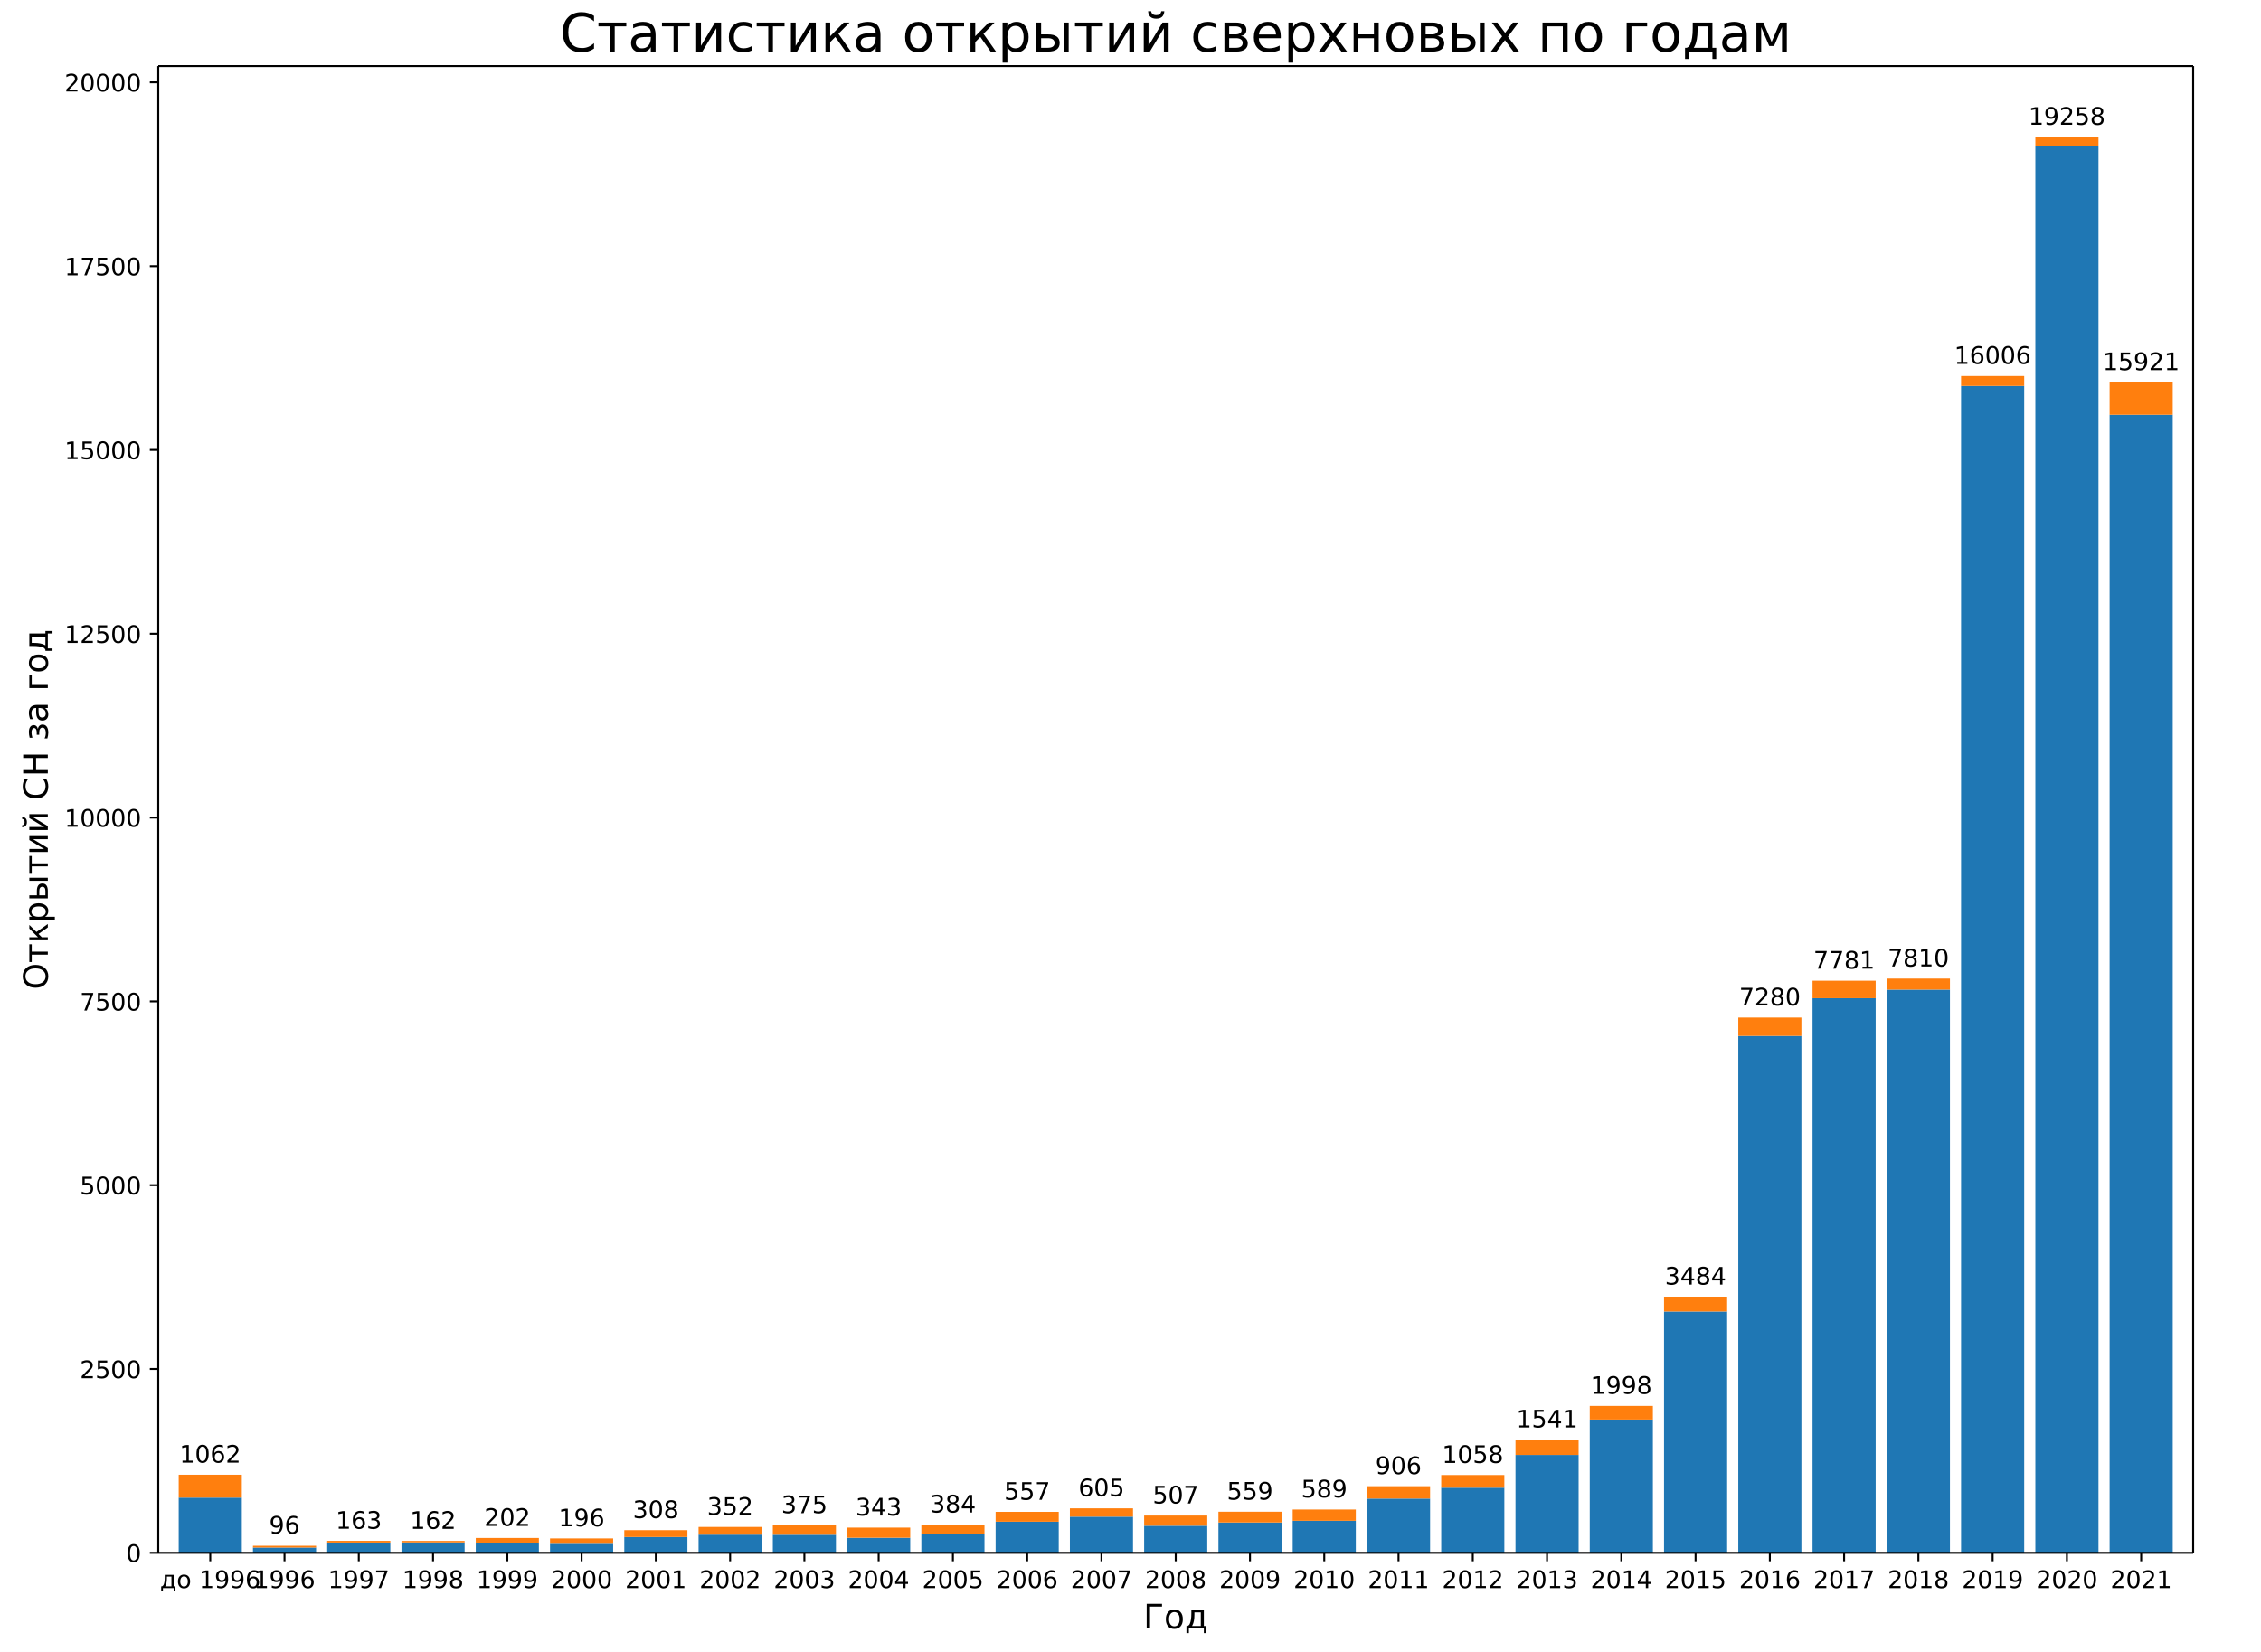
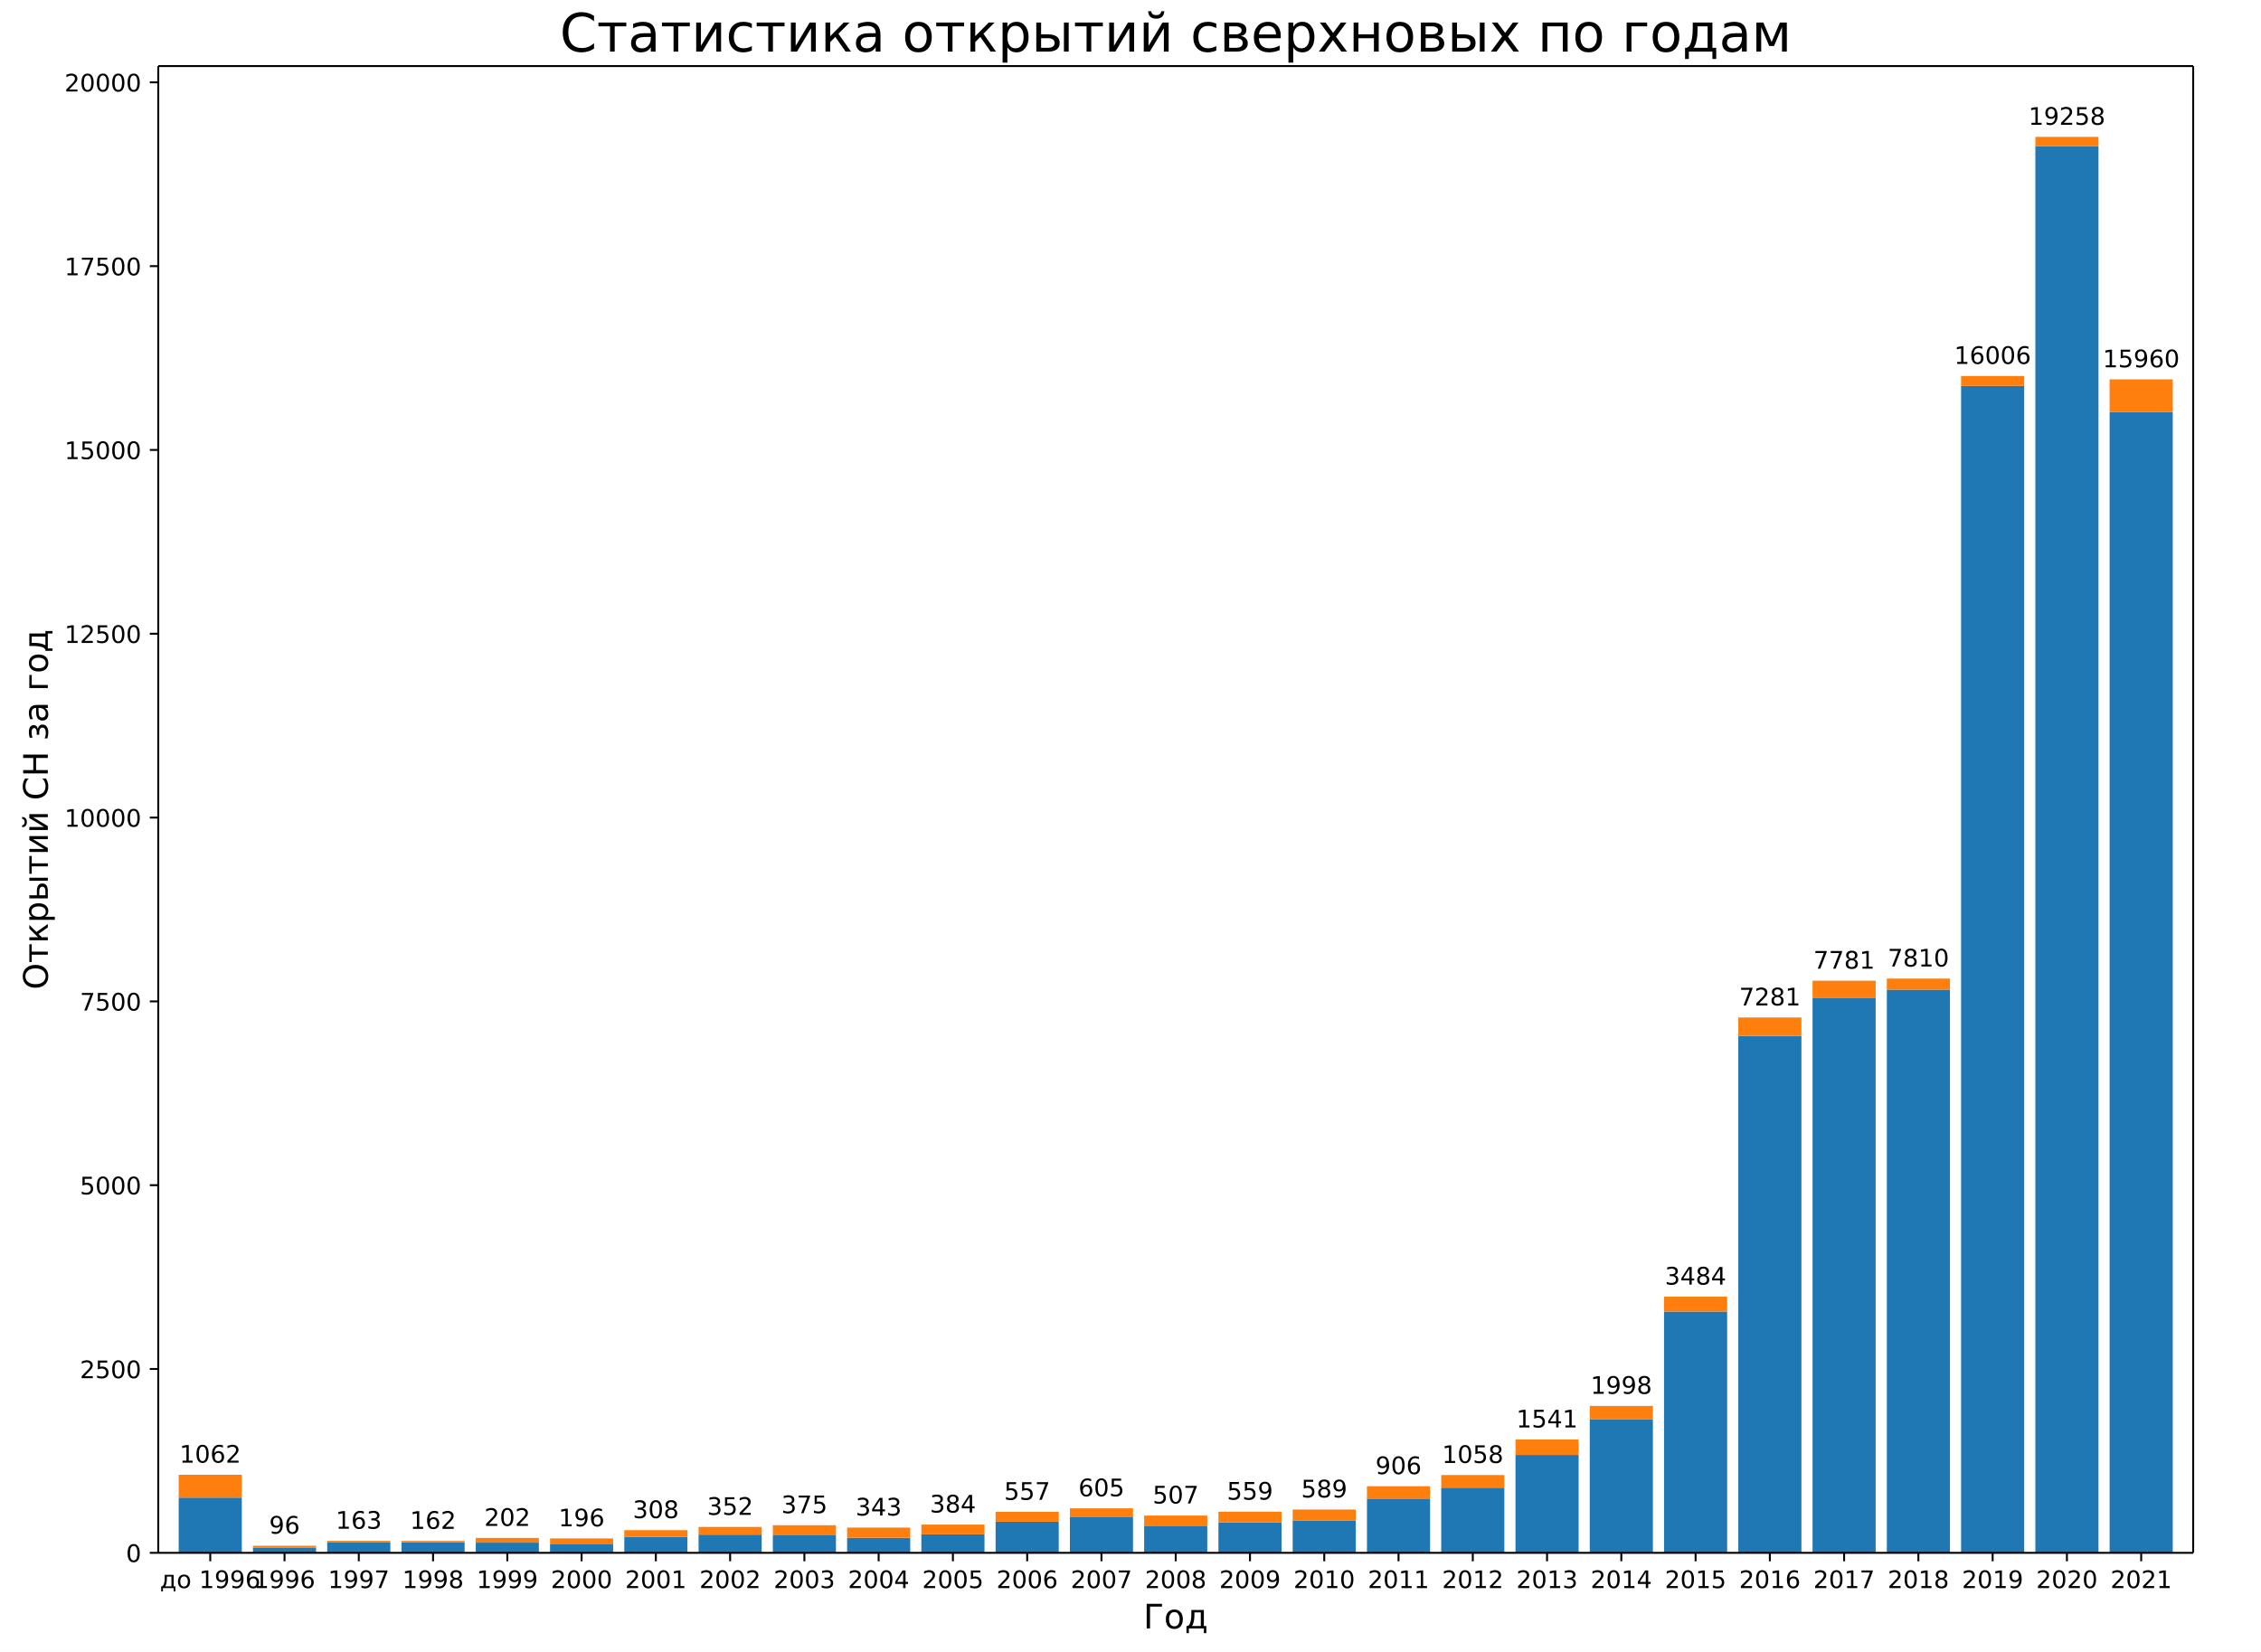
<svg xmlns="http://www.w3.org/2000/svg" xmlns:xlink="http://www.w3.org/1999/xlink" width="936pt" height="684pt" version="1.1" viewBox="0 0 936 684">
  <defs>
    <style type="text/css">*{stroke-linecap:butt;stroke-linejoin:round;}</style>
  </defs>
  <path d="m0 684h936v-684h-936z" fill="#fff" />
  <path d="m65.52 642.96h842.4v-615.6h-842.4z" fill="#fff" />
  <path d="m73.975 642.96h26.133v-22.863h-26.133z" clip-path="url(#a)" fill="#1f77b4" />
  <path d="m104.72 642.96h26.133v-2.192h-26.133z" clip-path="url(#a)" fill="#1f77b4" />
  <path d="m135.46 642.96h26.133v-4.262h-26.133z" clip-path="url(#a)" fill="#1f77b4" />
  <path d="m166.21 642.96h26.133v-4.323h-26.133z" clip-path="url(#a)" fill="#1f77b4" />
  <path d="m196.95 642.96h26.133v-4.201h-26.133z" clip-path="url(#a)" fill="#1f77b4" />
  <path d="m227.7 642.96h26.133v-3.745h-26.133z" clip-path="url(#a)" fill="#1f77b4" />
  <path d="m258.44 642.96h26.133v-6.545h-26.133z" clip-path="url(#a)" fill="#1f77b4" />
  <path d="m289.19 642.96h26.133v-7.52h-26.133z" clip-path="url(#a)" fill="#1f77b4" />
  <path d="m319.93 642.96h26.133v-7.489h-26.133z" clip-path="url(#a)" fill="#1f77b4" />
  <path d="m350.68 642.96h26.133v-6.241h-26.133z" clip-path="url(#a)" fill="#1f77b4" />
  <path d="m381.42 642.96h26.133v-7.641h-26.133z" clip-path="url(#a)" fill="#1f77b4" />
  <path d="m412.16 642.96h26.133v-12.878h-26.133z" clip-path="url(#a)" fill="#1f77b4" />
  <path d="m442.91 642.96h26.133v-14.978h-26.133z" clip-path="url(#a)" fill="#1f77b4" />
  <path d="m473.65 642.96h26.133v-11.234h-26.133z" clip-path="url(#a)" fill="#1f77b4" />
  <path d="m504.4 642.96h26.133v-12.573h-26.133z" clip-path="url(#a)" fill="#1f77b4" />
  <path d="m535.14 642.96h26.133v-13.273h-26.133z" clip-path="url(#a)" fill="#1f77b4" />
  <path d="m565.89 642.96h26.133v-22.467h-26.133z" clip-path="url(#a)" fill="#1f77b4" />
  <path d="m596.63 642.96h26.133v-26.973h-26.133z" clip-path="url(#a)" fill="#1f77b4" />
  <path d="m627.38 642.96h26.133v-40.521h-26.133z" clip-path="url(#a)" fill="#1f77b4" />
  <path d="m658.12 642.96h26.133v-55.195h-26.133z" clip-path="url(#a)" fill="#1f77b4" />
  <path d="m688.87 642.96h26.133v-99.916h-26.133z" clip-path="url(#a)" fill="#1f77b4" />
  <path d="m719.61 642.96h26.133v-214.02h-26.133z" clip-path="url(#a)" fill="#1f77b4" />
  <path d="m750.35 642.96h26.133v-229.64h-26.133z" clip-path="url(#a)" fill="#1f77b4" />
  <path d="m781.1 642.96h26.133v-233.2h-26.133z" clip-path="url(#a)" fill="#1f77b4" />
  <path d="m811.84 642.96h26.133v-483.17h-26.133z" clip-path="url(#a)" fill="#1f77b4" />
  <path d="m842.59 642.96h26.133v-582.39h-26.133z" clip-path="url(#a)" fill="#1f77b4" />
-   <path d="m873.33 642.96h26.133v-471.21h-26.133z" clip-path="url(#a)" fill="#1f77b4" />
+   <path d="m873.33 642.96h26.133v-472.4h-26.133z" clip-path="url(#a)" fill="#1f77b4" />
  <path d="m73.975 620.1h26.133v-9.468h-26.133z" clip-path="url(#a)" fill="#ff7f0e" />
  <path d="m104.72 640.77h26.133v-0.731h-26.133z" clip-path="url(#a)" fill="#ff7f0e" />
  <path d="m135.46 638.7h26.133v-0.7h-26.133z" clip-path="url(#a)" fill="#ff7f0e" />
  <path d="m166.21 638.64h26.133v-0.609h-26.133z" clip-path="url(#a)" fill="#ff7f0e" />
  <path d="m196.95 638.76h26.133v-1.948h-26.133z" clip-path="url(#a)" fill="#ff7f0e" />
  <path d="m227.7 639.22h26.133v-2.222h-26.133z" clip-path="url(#a)" fill="#ff7f0e" />
  <path d="m258.44 636.41h26.133v-2.831h-26.133z" clip-path="url(#a)" fill="#ff7f0e" />
  <path d="m289.19 635.44h26.133v-3.197h-26.133z" clip-path="url(#a)" fill="#ff7f0e" />
  <path d="m319.93 635.47h26.133v-3.927h-26.133z" clip-path="url(#a)" fill="#ff7f0e" />
  <path d="m350.68 636.72h26.133v-4.201h-26.133z" clip-path="url(#a)" fill="#ff7f0e" />
  <path d="m381.42 635.32h26.133v-4.049h-26.133z" clip-path="url(#a)" fill="#ff7f0e" />
  <path d="m412.16 630.08h26.133v-4.08h-26.133z" clip-path="url(#a)" fill="#ff7f0e" />
  <path d="m442.91 627.98h26.133v-3.44h-26.133z" clip-path="url(#a)" fill="#ff7f0e" />
  <path d="m473.65 631.73h26.133v-4.201h-26.133z" clip-path="url(#a)" fill="#ff7f0e" />
  <path d="m504.4 630.39h26.133v-4.445h-26.133z" clip-path="url(#a)" fill="#ff7f0e" />
  <path d="m535.14 629.69h26.133v-4.658h-26.133z" clip-path="url(#a)" fill="#ff7f0e" />
  <path d="m565.89 620.49h26.133v-5.114h-26.133z" clip-path="url(#a)" fill="#ff7f0e" />
  <path d="m596.63 615.99h26.133v-5.236h-26.133z" clip-path="url(#a)" fill="#ff7f0e" />
  <path d="m627.38 602.44h26.133v-6.393h-26.133z" clip-path="url(#a)" fill="#ff7f0e" />
  <path d="m658.12 587.77h26.133v-5.632h-26.133z" clip-path="url(#a)" fill="#ff7f0e" />
  <path d="m688.87 543.04h26.133v-6.15h-26.133z" clip-path="url(#a)" fill="#ff7f0e" />
-   <path d="m719.61 428.94h26.133v-7.611h-26.133z" clip-path="url(#a)" fill="#ff7f0e" />
+   <path d="m719.61 428.94h26.133v-7.641h-26.133z" clip-path="url(#a)" fill="#ff7f0e" />
  <path d="m750.35 413.32h26.133v-7.246h-26.133z" clip-path="url(#a)" fill="#ff7f0e" />
  <path d="m781.1 409.76h26.133v-4.567h-26.133z" clip-path="url(#a)" fill="#ff7f0e" />
  <path d="m811.84 159.79h26.133v-4.11h-26.133z" clip-path="url(#a)" fill="#ff7f0e" />
  <path d="m842.59 60.571h26.133v-3.897h-26.133z" clip-path="url(#a)" fill="#ff7f0e" />
-   <path d="m873.33 171.75h26.133v-13.487h-26.133z" clip-path="url(#a)" fill="#ff7f0e" />
+   <path d="m873.33 170.56h26.133v-13.487h-26.133z" clip-path="url(#a)" fill="#ff7f0e" />
  <defs>
    <path id="b" d="m0 0v3.5" stroke="#000" stroke-width=".8" />
  </defs>
  <use x="87.041" y="642.96" stroke="#000000" stroke-width=".8" xlink:href="#b" />
  <text transform="rotate(-0 87.041 657.56)" x="87.041" y="657.558" font-family="DejaVu Sans" font-size="10px" text-anchor="middle">до 1996</text>
  <use x="117.786" y="642.96" stroke="#000000" stroke-width=".8" xlink:href="#b" />
  <text transform="rotate(-0 117.79 657.56)" x="117.786" y="657.558" font-family="DejaVu Sans" font-size="10px" text-anchor="middle">1996</text>
  <use x="148.53" y="642.96" stroke="#000000" stroke-width=".8" xlink:href="#b" />
  <text transform="rotate(-0 148.53 657.56)" x="148.53" y="657.558" font-family="DejaVu Sans" font-size="10px" text-anchor="middle">1997</text>
  <use x="179.275" y="642.96" stroke="#000000" stroke-width=".8" xlink:href="#b" />
  <text transform="rotate(-0 179.27 657.56)" x="179.275" y="657.558" font-family="DejaVu Sans" font-size="10px" text-anchor="middle">1998</text>
  <use x="210.019" y="642.96" stroke="#000000" stroke-width=".8" xlink:href="#b" />
  <text transform="rotate(-0 210.02 657.56)" x="210.019" y="657.558" font-family="DejaVu Sans" font-size="10px" text-anchor="middle">1999</text>
  <use x="240.764" y="642.96" stroke="#000000" stroke-width=".8" xlink:href="#b" />
  <text transform="rotate(-0 240.76 657.56)" x="240.764" y="657.558" font-family="DejaVu Sans" font-size="10px" text-anchor="middle">2000</text>
  <use x="271.508" y="642.96" stroke="#000000" stroke-width=".8" xlink:href="#b" />
  <text transform="rotate(-0 271.51 657.56)" x="271.508" y="657.558" font-family="DejaVu Sans" font-size="10px" text-anchor="middle">2001</text>
  <use x="302.253" y="642.96" stroke="#000000" stroke-width=".8" xlink:href="#b" />
  <text transform="rotate(-0 302.25 657.56)" x="302.253" y="657.558" font-family="DejaVu Sans" font-size="10px" text-anchor="middle">2002</text>
  <use x="332.997" y="642.96" stroke="#000000" stroke-width=".8" xlink:href="#b" />
  <text transform="rotate(-0 333 657.56)" x="332.997" y="657.558" font-family="DejaVu Sans" font-size="10px" text-anchor="middle">2003</text>
  <use x="363.742" y="642.96" stroke="#000000" stroke-width=".8" xlink:href="#b" />
  <text transform="rotate(-0 363.74 657.56)" x="363.742" y="657.558" font-family="DejaVu Sans" font-size="10px" text-anchor="middle">2004</text>
  <use x="394.486" y="642.96" stroke="#000000" stroke-width=".8" xlink:href="#b" />
  <text transform="rotate(-0 394.49 657.56)" x="394.486" y="657.558" font-family="DejaVu Sans" font-size="10px" text-anchor="middle">2005</text>
  <use x="425.231" y="642.96" stroke="#000000" stroke-width=".8" xlink:href="#b" />
  <text transform="rotate(-0 425.23 657.56)" x="425.231" y="657.558" font-family="DejaVu Sans" font-size="10px" text-anchor="middle">2006</text>
  <use x="455.975" y="642.96" stroke="#000000" stroke-width=".8" xlink:href="#b" />
  <text transform="rotate(-0 455.98 657.56)" x="455.975" y="657.558" font-family="DejaVu Sans" font-size="10px" text-anchor="middle">2007</text>
  <use x="486.72" y="642.96" stroke="#000000" stroke-width=".8" xlink:href="#b" />
  <text transform="rotate(-0 486.72 657.56)" x="486.72" y="657.558" font-family="DejaVu Sans" font-size="10px" text-anchor="middle">2008</text>
  <use x="517.465" y="642.96" stroke="#000000" stroke-width=".8" xlink:href="#b" />
  <text transform="rotate(-0 517.46 657.56)" x="517.465" y="657.558" font-family="DejaVu Sans" font-size="10px" text-anchor="middle">2009</text>
  <use x="548.209" y="642.96" stroke="#000000" stroke-width=".8" xlink:href="#b" />
  <text transform="rotate(-0 548.21 657.56)" x="548.209" y="657.558" font-family="DejaVu Sans" font-size="10px" text-anchor="middle">2010</text>
  <use x="578.954" y="642.96" stroke="#000000" stroke-width=".8" xlink:href="#b" />
  <text transform="rotate(-0 578.95 657.56)" x="578.954" y="657.558" font-family="DejaVu Sans" font-size="10px" text-anchor="middle">2011</text>
  <use x="609.698" y="642.96" stroke="#000000" stroke-width=".8" xlink:href="#b" />
  <text transform="rotate(-0 609.7 657.56)" x="609.698" y="657.558" font-family="DejaVu Sans" font-size="10px" text-anchor="middle">2012</text>
  <use x="640.443" y="642.96" stroke="#000000" stroke-width=".8" xlink:href="#b" />
  <text transform="rotate(-0 640.44 657.56)" x="640.443" y="657.558" font-family="DejaVu Sans" font-size="10px" text-anchor="middle">2013</text>
  <use x="671.187" y="642.96" stroke="#000000" stroke-width=".8" xlink:href="#b" />
  <text transform="rotate(-0 671.19 657.56)" x="671.187" y="657.558" font-family="DejaVu Sans" font-size="10px" text-anchor="middle">2014</text>
  <use x="701.932" y="642.96" stroke="#000000" stroke-width=".8" xlink:href="#b" />
  <text transform="rotate(-0 701.93 657.56)" x="701.932" y="657.558" font-family="DejaVu Sans" font-size="10px" text-anchor="middle">2015</text>
  <use x="732.676" y="642.96" stroke="#000000" stroke-width=".8" xlink:href="#b" />
  <text transform="rotate(-0 732.68 657.56)" x="732.676" y="657.558" font-family="DejaVu Sans" font-size="10px" text-anchor="middle">2016</text>
  <use x="763.421" y="642.96" stroke="#000000" stroke-width=".8" xlink:href="#b" />
  <text transform="rotate(-0 763.42 657.56)" x="763.421" y="657.558" font-family="DejaVu Sans" font-size="10px" text-anchor="middle">2017</text>
  <use x="794.165" y="642.96" stroke="#000000" stroke-width=".8" xlink:href="#b" />
  <text transform="rotate(-0 794.17 657.56)" x="794.165" y="657.558" font-family="DejaVu Sans" font-size="10px" text-anchor="middle">2018</text>
  <use x="824.91" y="642.96" stroke="#000000" stroke-width=".8" xlink:href="#b" />
  <text transform="rotate(-0 824.91 657.56)" x="824.91" y="657.558" font-family="DejaVu Sans" font-size="10px" text-anchor="middle">2019</text>
  <use x="855.654" y="642.96" stroke="#000000" stroke-width=".8" xlink:href="#b" />
  <text transform="rotate(-0 855.65 657.56)" x="855.654" y="657.558" font-family="DejaVu Sans" font-size="10px" text-anchor="middle">2020</text>
  <use x="886.399" y="642.96" stroke="#000000" stroke-width=".8" xlink:href="#b" />
  <text transform="rotate(-0 886.4 657.56)" x="886.399" y="657.558" font-family="DejaVu Sans" font-size="10px" text-anchor="middle">2021</text>
  <text transform="rotate(-0 486.72 674.28)" x="486.72" y="674.276" font-family="DejaVu Sans" font-size="14px" text-anchor="middle">Год</text>
  <defs>
    <path id="c" d="m0 0h-3.5" stroke="#000" stroke-width=".8" />
  </defs>
  <use x="65.52" y="642.96" stroke="#000000" stroke-width=".8" xlink:href="#c" />
  <text transform="rotate(-0 58.52 646.76)" x="58.52" y="646.759" font-family="DejaVu Sans" font-size="10px" text-anchor="end">0</text>
  <use x="65.52" y="566.851" stroke="#000000" stroke-width=".8" xlink:href="#c" />
  <text transform="rotate(-0 58.52 570.65)" x="58.52" y="570.65" font-family="DejaVu Sans" font-size="10px" text-anchor="end">2500</text>
  <use x="65.52" y="490.741" stroke="#000000" stroke-width=".8" xlink:href="#c" />
  <text transform="rotate(-0 58.52 494.54)" x="58.52" y="494.54" font-family="DejaVu Sans" font-size="10px" text-anchor="end">5000</text>
  <use x="65.52" y="414.632" stroke="#000000" stroke-width=".8" xlink:href="#c" />
  <text transform="rotate(-0 58.52 418.43)" x="58.52" y="418.431" font-family="DejaVu Sans" font-size="10px" text-anchor="end">7500</text>
  <use x="65.52" y="338.523" stroke="#000000" stroke-width=".8" xlink:href="#c" />
  <text transform="rotate(-0 58.52 342.32)" x="58.52" y="342.322" font-family="DejaVu Sans" font-size="10px" text-anchor="end">10000</text>
  <use x="65.52" y="262.413" stroke="#000000" stroke-width=".8" xlink:href="#c" />
  <text transform="rotate(-0 58.52 266.21)" x="58.52" y="266.212" font-family="DejaVu Sans" font-size="10px" text-anchor="end">12500</text>
  <use x="65.52" y="186.304" stroke="#000000" stroke-width=".8" xlink:href="#c" />
  <text transform="rotate(-0 58.52 190.1)" x="58.52" y="190.103" font-family="DejaVu Sans" font-size="10px" text-anchor="end">15000</text>
  <use x="65.52" y="110.194" stroke="#000000" stroke-width=".8" xlink:href="#c" />
  <text transform="rotate(-0 58.52 113.99)" x="58.52" y="113.994" font-family="DejaVu Sans" font-size="10px" text-anchor="end">17500</text>
  <use x="65.52" y="34.085" stroke="#000000" stroke-width=".8" xlink:href="#c" />
  <text transform="rotate(-0 58.52 37.884)" x="58.52" y="37.884" font-family="DejaVu Sans" font-size="10px" text-anchor="end">20000</text>
  <text transform="rotate(-90 19.796 335.16)" x="19.796" y="335.16" font-family="DejaVu Sans" font-size="14px" text-anchor="middle">Открытий СН за год</text>
  <path d="m65.52 642.96v-615.6" fill="none" stroke="#000" stroke-linecap="square" stroke-width=".8" />
  <path d="m907.92 642.96v-615.6" fill="none" stroke="#000" stroke-linecap="square" stroke-width=".8" />
  <path d="m65.52 642.96h842.4" fill="none" stroke="#000" stroke-linecap="square" stroke-width=".8" />
  <path d="m65.52 27.36h842.4" fill="none" stroke="#000" stroke-linecap="square" stroke-width=".8" />
  <text transform="rotate(-0 87.041 605.63)" x="87.041" y="605.629" font-family="DejaVu Sans" font-size="10px" text-anchor="middle">1062</text>
  <text transform="rotate(-0 117.79 635.04)" x="117.786" y="635.037" font-family="DejaVu Sans" font-size="10px" text-anchor="middle">96</text>
  <text transform="rotate(-0 148.53 633)" x="148.53" y="632.998" font-family="DejaVu Sans" font-size="10px" text-anchor="middle">163</text>
  <text transform="rotate(-0 179.27 633.03)" x="179.275" y="633.028" font-family="DejaVu Sans" font-size="10px" text-anchor="middle">162</text>
  <text transform="rotate(-0 210.02 631.81)" x="210.019" y="631.81" font-family="DejaVu Sans" font-size="10px" text-anchor="middle">202</text>
  <text transform="rotate(-0 240.76 631.99)" x="240.764" y="631.993" font-family="DejaVu Sans" font-size="10px" text-anchor="middle">196</text>
  <text transform="rotate(-0 271.51 628.58)" x="271.508" y="628.583" font-family="DejaVu Sans" font-size="10px" text-anchor="middle">308</text>
  <text transform="rotate(-0 302.25 627.24)" x="302.253" y="627.244" font-family="DejaVu Sans" font-size="10px" text-anchor="middle">352</text>
  <text transform="rotate(-0 333 626.54)" x="332.997" y="626.544" font-family="DejaVu Sans" font-size="10px" text-anchor="middle">375</text>
  <text transform="rotate(-0 363.74 627.52)" x="363.742" y="627.518" font-family="DejaVu Sans" font-size="10px" text-anchor="middle">343</text>
  <text transform="rotate(-0 394.49 626.27)" x="394.486" y="626.27" font-family="DejaVu Sans" font-size="10px" text-anchor="middle">384</text>
  <text transform="rotate(-0 425.23 621)" x="425.231" y="621.003" font-family="DejaVu Sans" font-size="10px" text-anchor="middle">557</text>
  <text transform="rotate(-0 455.98 619.54)" x="455.975" y="619.542" font-family="DejaVu Sans" font-size="10px" text-anchor="middle">605</text>
  <text transform="rotate(-0 486.72 622.53)" x="486.72" y="622.525" font-family="DejaVu Sans" font-size="10px" text-anchor="middle">507</text>
  <text transform="rotate(-0 517.46 620.94)" x="517.465" y="620.942" font-family="DejaVu Sans" font-size="10px" text-anchor="middle">559</text>
  <text transform="rotate(-0 548.21 620.03)" x="548.209" y="620.029" font-family="DejaVu Sans" font-size="10px" text-anchor="middle">589</text>
  <text transform="rotate(-0 578.95 610.38)" x="578.954" y="610.378" font-family="DejaVu Sans" font-size="10px" text-anchor="middle">906</text>
  <text transform="rotate(-0 609.7 605.75)" x="609.698" y="605.751" font-family="DejaVu Sans" font-size="10px" text-anchor="middle">1058</text>
  <text transform="rotate(-0 640.44 591.05)" x="640.443" y="591.046" font-family="DejaVu Sans" font-size="10px" text-anchor="middle">1541</text>
  <text transform="rotate(-0 671.19 577.13)" x="671.187" y="577.133" font-family="DejaVu Sans" font-size="10px" text-anchor="middle">1998</text>
  <text transform="rotate(-0 701.93 531.89)" x="701.932" y="531.894" font-family="DejaVu Sans" font-size="10px" text-anchor="middle">3484</text>
-   <text transform="rotate(-0 732.68 416.33)" x="732.676" y="416.33" font-family="DejaVu Sans" font-size="10px" text-anchor="middle">7280</text>
+   <text transform="rotate(-0 732.68 416.3)" x="732.676" y="416.299" font-family="DejaVu Sans" font-size="10px" text-anchor="middle">7281</text>
  <text transform="rotate(-0 763.42 401.08)" x="763.421" y="401.077" font-family="DejaVu Sans" font-size="10px" text-anchor="middle">7781</text>
  <text transform="rotate(-0 794.17 400.19)" x="794.165" y="400.194" font-family="DejaVu Sans" font-size="10px" text-anchor="middle">7810</text>
  <text transform="rotate(-0 824.91 150.68)" x="824.91" y="150.677" font-family="DejaVu Sans" font-size="10px" text-anchor="middle">16006</text>
  <text transform="rotate(-0 855.65 51.674)" x="855.654" y="51.674" font-family="DejaVu Sans" font-size="10px" text-anchor="middle">19258</text>
-   <text transform="rotate(-0 886.4 153.27)" x="886.399" y="153.265" font-family="DejaVu Sans" font-size="10px" text-anchor="middle">15921</text>
+   <text transform="rotate(-0 886.4 152.08)" x="886.399" y="152.078" font-family="DejaVu Sans" font-size="10px" text-anchor="middle">15960</text>
  <text transform="rotate(-0 486.72 21.36)" x="486.72" y="21.36" font-family="DejaVu Sans" font-size="22px" text-anchor="middle">Статистика открытий сверхновых по годам</text>
  <defs>
    <clipPath id="a">
      <rect x="65.52" y="27.36" width="842.4" height="615.6" />
    </clipPath>
  </defs>
</svg>
